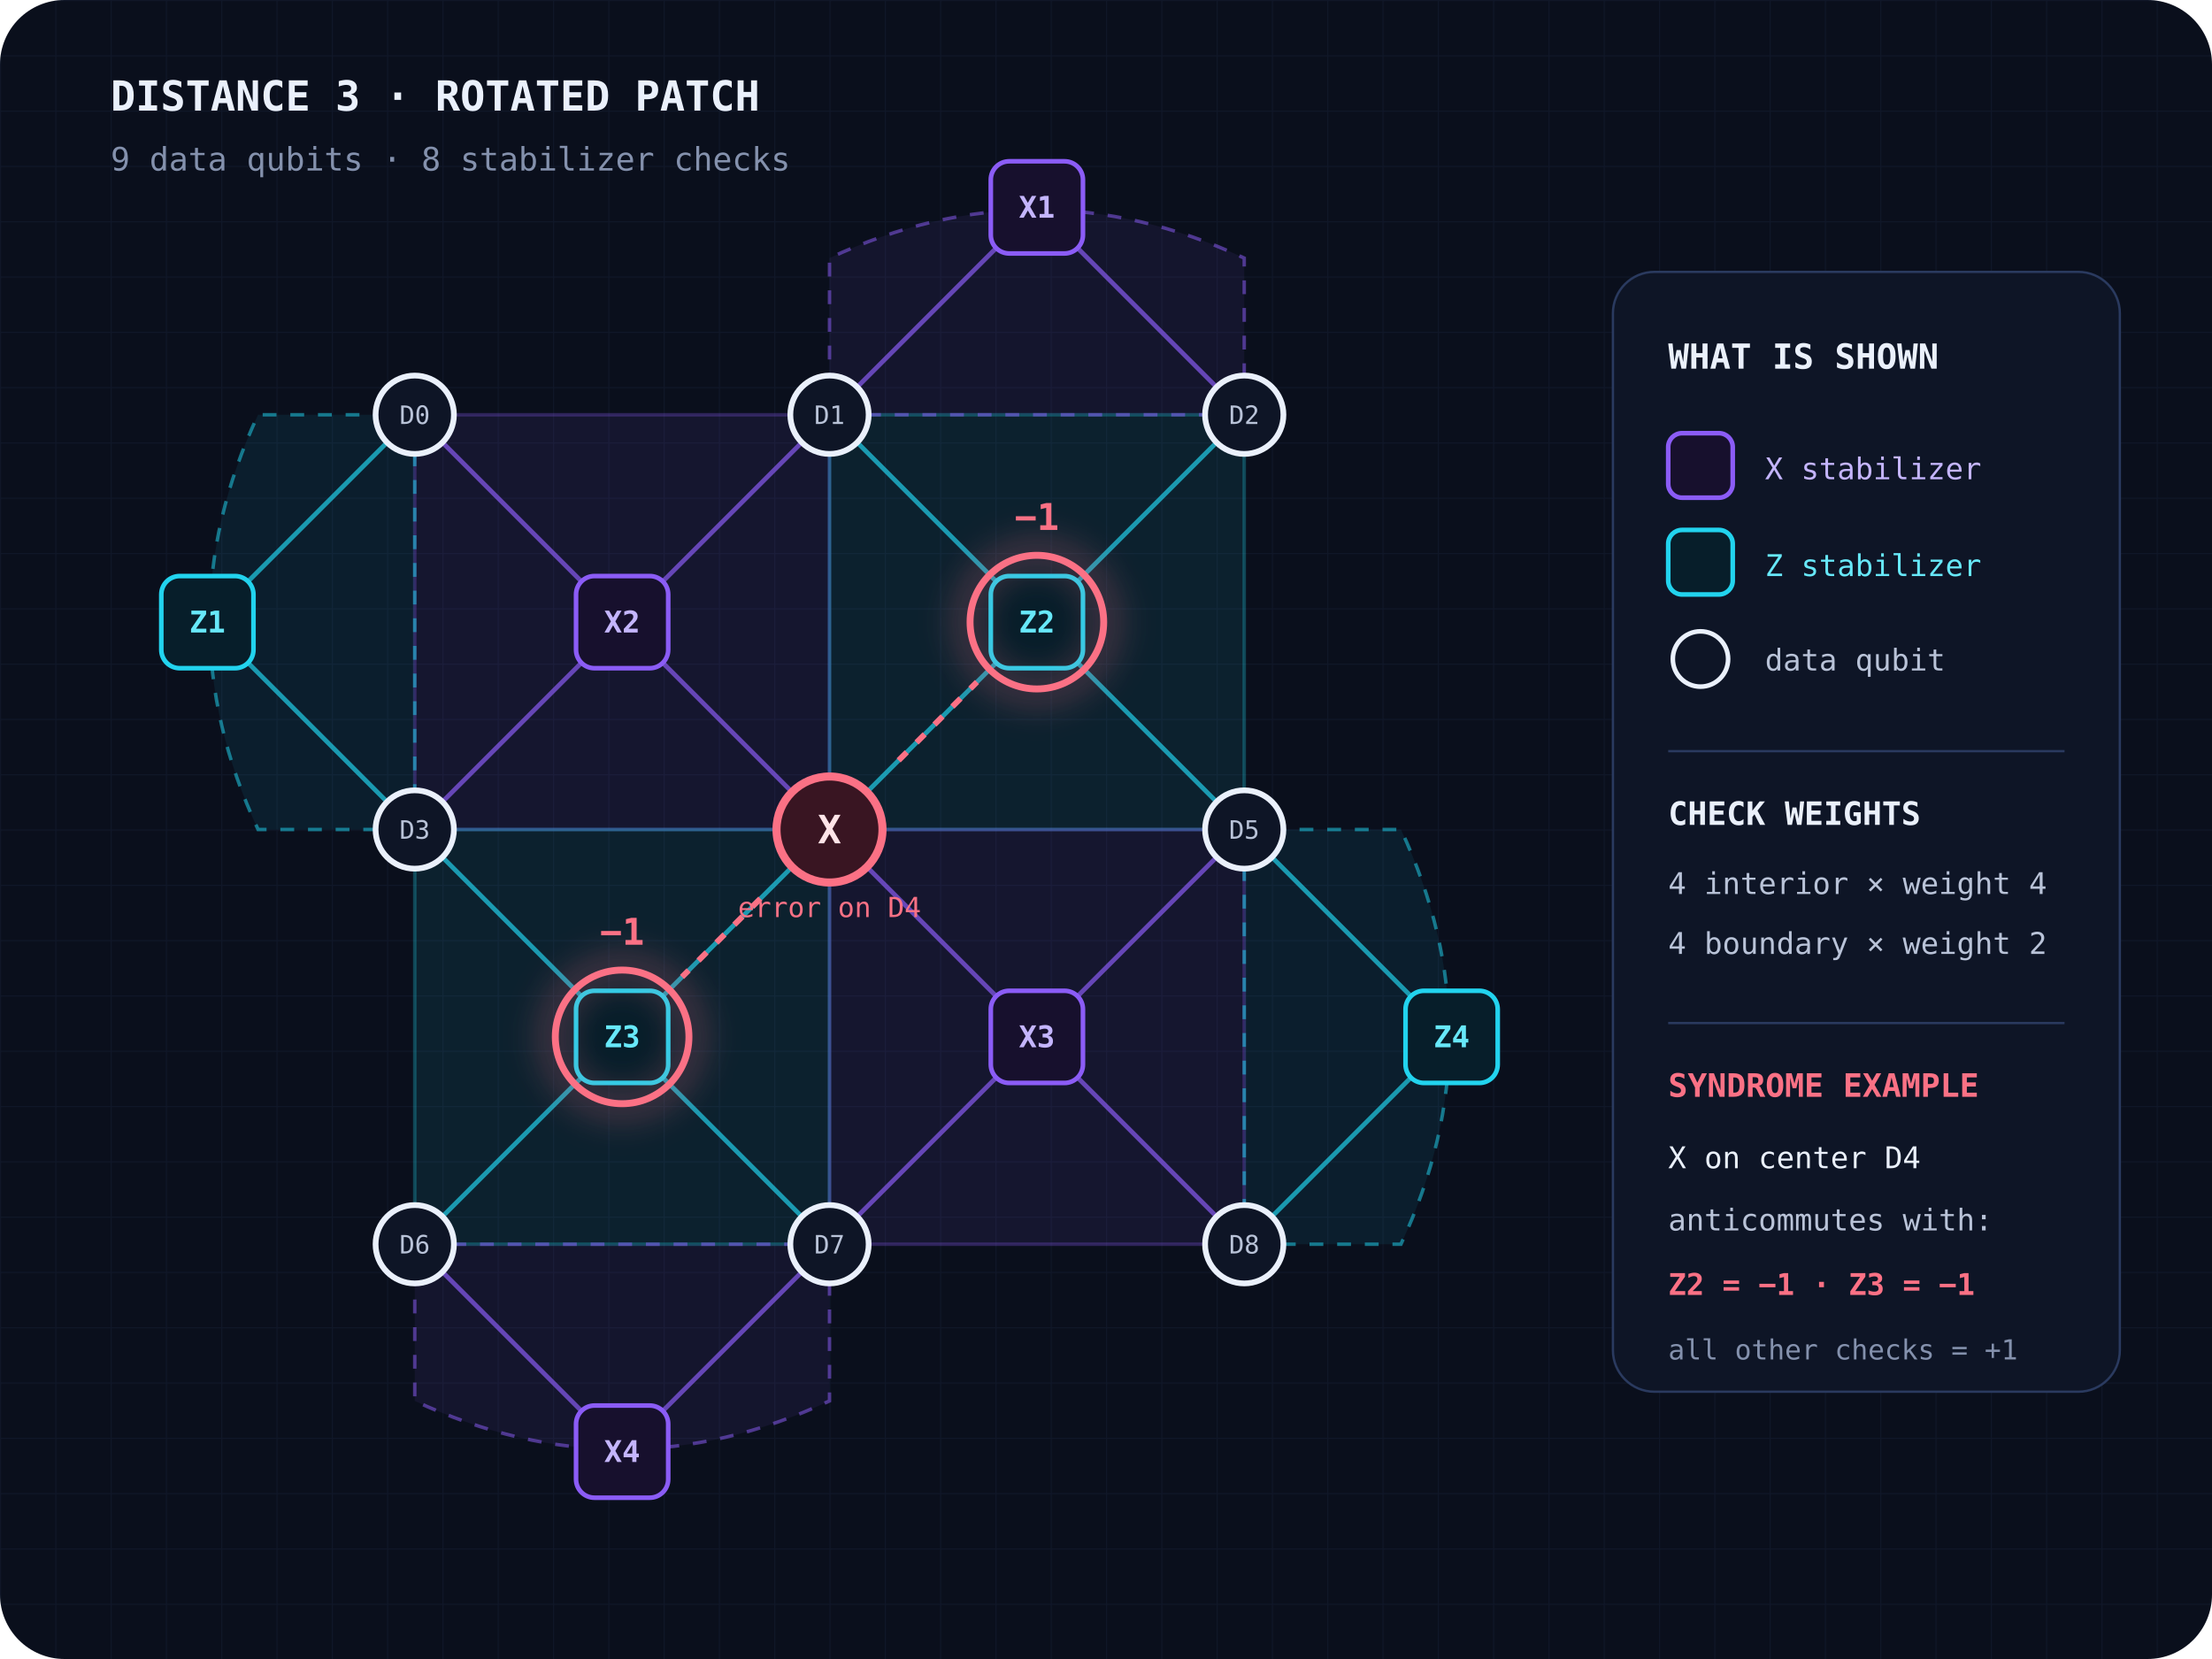
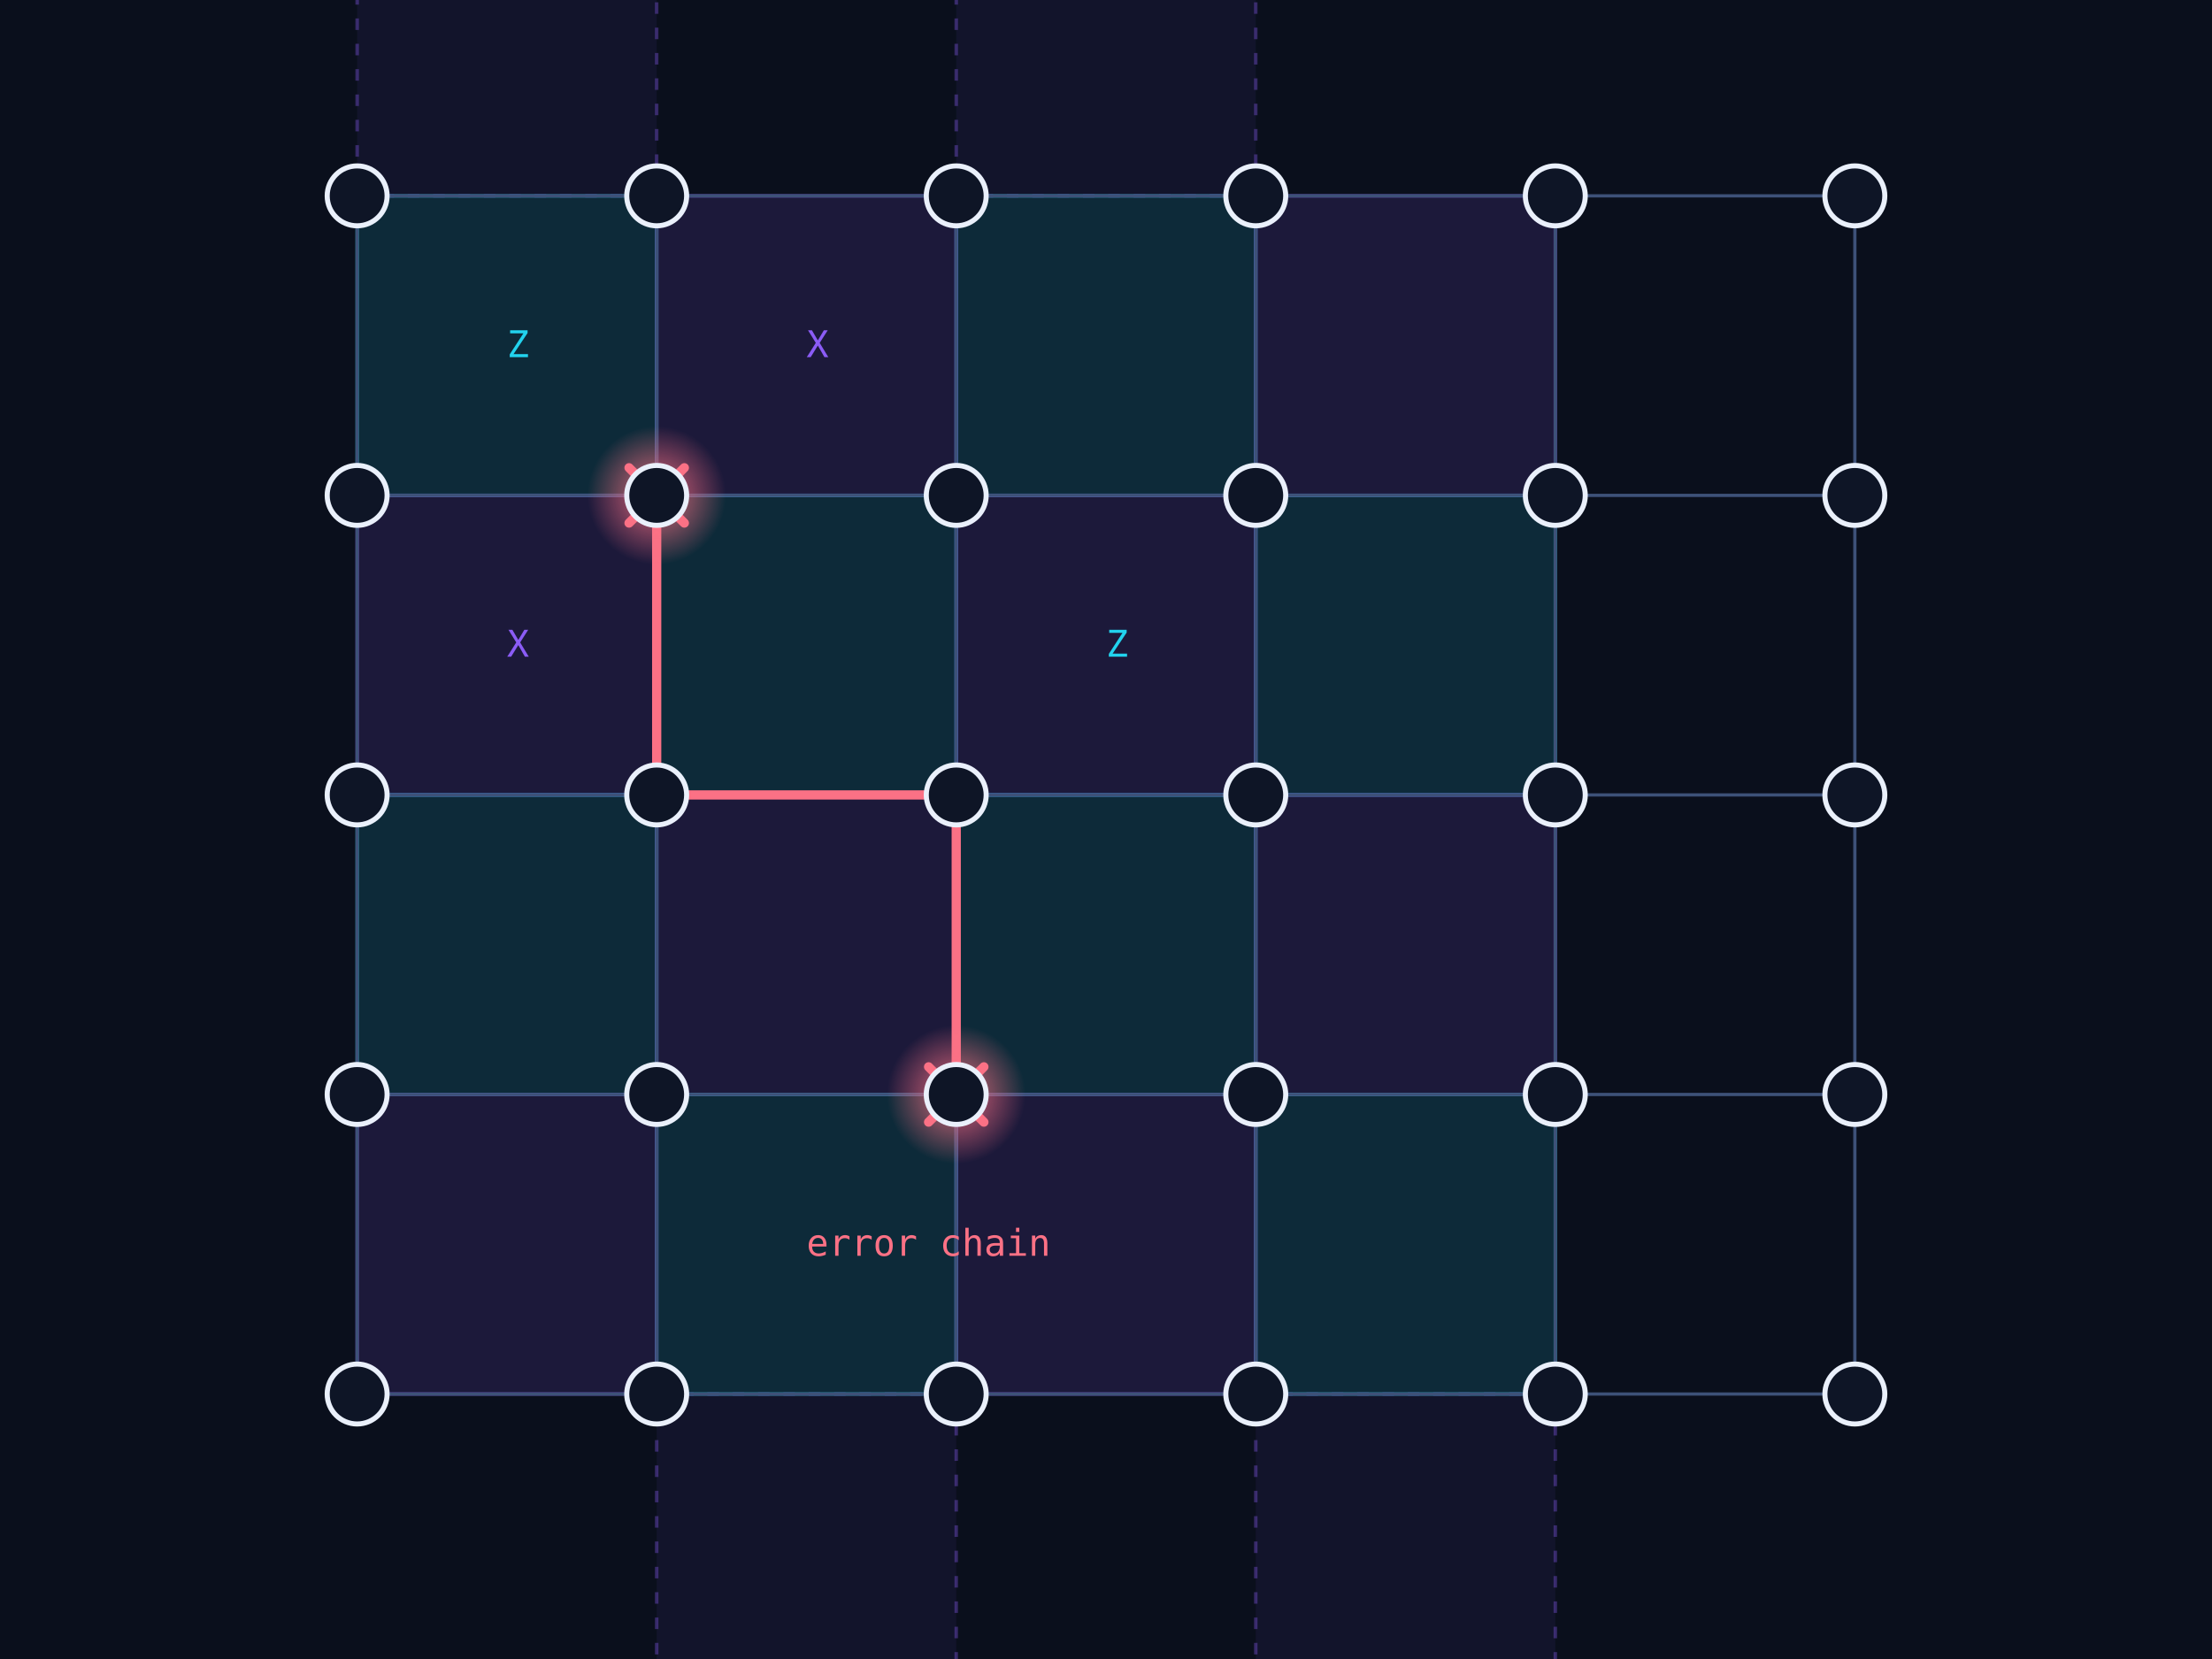
<svg xmlns="http://www.w3.org/2000/svg" viewBox="0 0 960 720" width="960" height="720">
  <defs>
-     <filter id="softGlow" x="-60%" y="-60%" width="220%" height="220%">
-       <feGaussianBlur stdDeviation="7" />
-     </filter>
-     <pattern id="microGrid" width="24" height="24" patternUnits="userSpaceOnUse">
-       <path d="M24 0H0V24" fill="none" stroke="#263653" stroke-opacity="0.22" stroke-width="1" />
-     </pattern>
+     <radialGradient id="scRose" cx="50%" cy="50%" r="50%">
+       <stop offset="0%" stop-color="#FB7185" stop-opacity="0.9" />
+       <stop offset="100%" stop-color="#FB7185" stop-opacity="0" />
+     </radialGradient>
  </defs>
-   <rect width="960" height="720" rx="28" fill="#0A0F1C" />
-   <rect width="960" height="720" rx="28" fill="url(#microGrid)" />
-   <g font-family="'JetBrains Mono', monospace">
-     <text x="48" y="48" fill="#EAF0FB" font-size="18" font-weight="700">DISTANCE 3 · ROTATED PATCH</text>
-     <text x="48" y="74" fill="#8491AD" font-size="14">9 data qubits · 8 stabilizer checks</text>
-     <g stroke-width="1.5">
-       <path d="M180 180H360V360H180Z" fill="#8B5CF6" fill-opacity="0.09" stroke="#8B5CF6" stroke-opacity="0.28" />
-       <path d="M360 180H540V360H360Z" fill="#22D3EE" fill-opacity="0.09" stroke="#22D3EE" stroke-opacity="0.28" />
-       <path d="M180 360H360V540H180Z" fill="#22D3EE" fill-opacity="0.09" stroke="#22D3EE" stroke-opacity="0.28" />
-       <path d="M360 360H540V540H360Z" fill="#8B5CF6" fill-opacity="0.09" stroke="#8B5CF6" stroke-opacity="0.28" />
-     </g>
-     <g stroke-width="1.5" stroke-dasharray="6 6">
-       <path d="M360 180V112Q450 70 540 112V180Z" fill="#8B5CF6" fill-opacity="0.08" stroke="#8B5CF6" stroke-opacity="0.52" />
-       <path d="M180 180H112Q70 270 112 360H180Z" fill="#22D3EE" fill-opacity="0.08" stroke="#22D3EE" stroke-opacity="0.52" />
-       <path d="M180 540V608Q270 650 360 608V540Z" fill="#8B5CF6" fill-opacity="0.08" stroke="#8B5CF6" stroke-opacity="0.52" />
-       <path d="M540 360H608Q650 450 608 540H540Z" fill="#22D3EE" fill-opacity="0.08" stroke="#22D3EE" stroke-opacity="0.52" />
-     </g>
-     <g fill="none" stroke-linecap="round" stroke-width="2" opacity="0.68">
-       <path d="M450 90L360 180M450 90L540 180" stroke="#8B5CF6" />
-       <path d="M270 270L180 180M270 270L360 180M270 270L180 360M270 270L360 360" stroke="#8B5CF6" />
-       <path d="M450 450L360 360M450 450L540 360M450 450L360 540M450 450L540 540" stroke="#8B5CF6" />
-       <path d="M270 630L180 540M270 630L360 540" stroke="#8B5CF6" />
-       <path d="M90 270L180 180M90 270L180 360" stroke="#22D3EE" />
-       <path d="M450 270L360 180M450 270L540 180M450 270L360 360M450 270L540 360" stroke="#22D3EE" />
-       <path d="M270 450L180 360M270 450L360 360M270 450L180 540M270 450L360 540" stroke="#22D3EE" />
-       <path d="M630 450L540 360M630 450L540 540" stroke="#22D3EE" />
-     </g>
-     <g text-anchor="middle" dominant-baseline="central" font-size="13" font-weight="700">
-       <g fill="#17102D" stroke="#8B5CF6" stroke-width="2">
-         <rect x="430" y="70" width="40" height="40" rx="8" />
-         <rect x="250" y="250" width="40" height="40" rx="8" />
-         <rect x="430" y="430" width="40" height="40" rx="8" />
-         <rect x="250" y="610" width="40" height="40" rx="8" />
-       </g>
-       <g fill="#C4B5FD">
-         <text x="450" y="90">X1</text>
-         <text x="270" y="270">X2</text>
-         <text x="450" y="450">X3</text>
-         <text x="270" y="630">X4</text>
-       </g>
-       <g fill="#071E2A" stroke="#22D3EE" stroke-width="2">
-         <rect x="70" y="250" width="40" height="40" rx="8" />
-         <rect x="430" y="250" width="40" height="40" rx="8" />
-         <rect x="250" y="430" width="40" height="40" rx="8" />
-         <rect x="610" y="430" width="40" height="40" rx="8" />
-       </g>
-       <g fill="#67E8F9">
-         <text x="90" y="270">Z1</text>
-         <text x="450" y="270">Z2</text>
-         <text x="270" y="450">Z3</text>
-         <text x="630" y="450">Z4</text>
-       </g>
-     </g>
-     <g fill="none" stroke="#FB7185">
-       <circle cx="450" cy="270" r="30" stroke-opacity="0.22" stroke-width="14" filter="url(#softGlow)" />
-       <circle cx="270" cy="450" r="30" stroke-opacity="0.22" stroke-width="14" filter="url(#softGlow)" />
-       <circle cx="450" cy="270" r="29" stroke-width="3" />
-       <circle cx="270" cy="450" r="29" stroke-width="3" />
-       <path d="M390 330L424 296M330 390L296 424" stroke-width="2.5" stroke-dasharray="5 6" />
-     </g>
-     <g fill="#FB7185" font-size="16" font-weight="800" text-anchor="middle">
-       <text x="450" y="230">−1</text>
-       <text x="270" y="410">−1</text>
-     </g>
-     <g stroke="#EAF0FB" stroke-width="2.5">
-       <circle cx="180" cy="180" r="17" fill="#0E1526" />
-       <circle cx="360" cy="180" r="17" fill="#0E1526" />
-       <circle cx="540" cy="180" r="17" fill="#0E1526" />
-       <circle cx="180" cy="360" r="17" fill="#0E1526" />
-       <circle cx="360" cy="360" r="23" fill="#391522" stroke="#FB7185" stroke-width="3.5" />
-       <circle cx="540" cy="360" r="17" fill="#0E1526" />
-       <circle cx="180" cy="540" r="17" fill="#0E1526" />
-       <circle cx="360" cy="540" r="17" fill="#0E1526" />
-       <circle cx="540" cy="540" r="17" fill="#0E1526" />
-     </g>
-     <g fill="#B9C3D8" font-size="11" text-anchor="middle">
-       <text x="180" y="184">D0</text>
-       <text x="360" y="184">D1</text>
-       <text x="540" y="184">D2</text>
-       <text x="180" y="364">D3</text>
-       <text x="540" y="364">D5</text>
-       <text x="180" y="544">D6</text>
-       <text x="360" y="544">D7</text>
-       <text x="540" y="544">D8</text>
-     </g>
-     <text x="360" y="366" fill="#FFE4E8" font-size="17" font-weight="900" text-anchor="middle">X</text>
-     <text x="360" y="398" fill="#FB7185" font-size="12" text-anchor="middle">error on D4</text>
-     <g transform="translate(700 118)">
-       <rect width="220" height="486" rx="18" fill="#0E1526" stroke="#2A3A5F" />
-       <text x="24" y="42" fill="#EAF0FB" font-size="15" font-weight="700">WHAT IS SHOWN</text>
-       <rect x="24" y="70" width="28" height="28" rx="6" fill="#17102D" stroke="#8B5CF6" stroke-width="2" />
-       <text x="66" y="90" fill="#C4B5FD" font-size="13">X stabilizer</text>
-       <rect x="24" y="112" width="28" height="28" rx="6" fill="#071E2A" stroke="#22D3EE" stroke-width="2" />
-       <text x="66" y="132" fill="#67E8F9" font-size="13">Z stabilizer</text>
-       <circle cx="38" cy="168" r="12" fill="#0E1526" stroke="#EAF0FB" stroke-width="2" />
-       <text x="66" y="173" fill="#B9C3D8" font-size="13">data qubit</text>
-       <path d="M24 208H196" stroke="#2A3A5F" />
-       <text x="24" y="240" fill="#EAF0FB" font-size="14" font-weight="700">CHECK WEIGHTS</text>
-       <text x="24" y="270" fill="#B9C3D8" font-size="13">4 interior × weight 4</text>
-       <text x="24" y="296" fill="#B9C3D8" font-size="13">4 boundary × weight 2</text>
-       <path d="M24 326H196" stroke="#2A3A5F" />
-       <text x="24" y="358" fill="#FB7185" font-size="14" font-weight="700">SYNDROME EXAMPLE</text>
-       <text x="24" y="389" fill="#EAF0FB" font-size="13">X on center D4</text>
-       <text x="24" y="416" fill="#B9C3D8" font-size="13">anticommutes with:</text>
-       <text x="24" y="444" fill="#FB7185" font-size="13" font-weight="700">Z2 = −1 · Z3 = −1</text>
-       <text x="24" y="472" fill="#8491AD" font-size="12">all other checks = +1</text>
-     </g>
+   <rect width="960" height="720" fill="#0A0F1C" />
+   <g>
+     <rect x="155" y="85" width="130" height="130" fill="#22D3EE" fill-opacity="0.14" stroke="#22D3EE" stroke-opacity="0.6" stroke-width="1.5" />
+     <rect x="415" y="85" width="130" height="130" fill="#22D3EE" fill-opacity="0.14" stroke="#22D3EE" stroke-opacity="0.6" stroke-width="1.5" />
+     <rect x="285" y="85" width="130" height="130" fill="#8B5CF6" fill-opacity="0.14" stroke="#8B5CF6" stroke-opacity="0.6" stroke-width="1.5" />
+     <rect x="545" y="85" width="130" height="130" fill="#8B5CF6" fill-opacity="0.14" stroke="#8B5CF6" stroke-opacity="0.6" stroke-width="1.5" />
+     <rect x="285" y="215" width="130" height="130" fill="#22D3EE" fill-opacity="0.14" stroke="#22D3EE" stroke-opacity="0.6" stroke-width="1.5" />
+     <rect x="545" y="215" width="130" height="130" fill="#22D3EE" fill-opacity="0.14" stroke="#22D3EE" stroke-opacity="0.6" stroke-width="1.5" />
+     <rect x="155" y="215" width="130" height="130" fill="#8B5CF6" fill-opacity="0.14" stroke="#8B5CF6" stroke-opacity="0.6" stroke-width="1.5" />
+     <rect x="415" y="215" width="130" height="130" fill="#8B5CF6" fill-opacity="0.14" stroke="#8B5CF6" stroke-opacity="0.6" stroke-width="1.5" />
+     <rect x="155" y="345" width="130" height="130" fill="#22D3EE" fill-opacity="0.14" stroke="#22D3EE" stroke-opacity="0.6" stroke-width="1.5" />
+     <rect x="415" y="345" width="130" height="130" fill="#22D3EE" fill-opacity="0.14" stroke="#22D3EE" stroke-opacity="0.6" stroke-width="1.5" />
+     <rect x="285" y="345" width="130" height="130" fill="#8B5CF6" fill-opacity="0.14" stroke="#8B5CF6" stroke-opacity="0.6" stroke-width="1.5" />
+     <rect x="545" y="345" width="130" height="130" fill="#8B5CF6" fill-opacity="0.14" stroke="#8B5CF6" stroke-opacity="0.6" stroke-width="1.5" />
+     <rect x="285" y="475" width="130" height="130" fill="#22D3EE" fill-opacity="0.14" stroke="#22D3EE" stroke-opacity="0.6" stroke-width="1.5" />
+     <rect x="545" y="475" width="130" height="130" fill="#22D3EE" fill-opacity="0.14" stroke="#22D3EE" stroke-opacity="0.6" stroke-width="1.5" />
+     <rect x="155" y="475" width="130" height="130" fill="#8B5CF6" fill-opacity="0.14" stroke="#8B5CF6" stroke-opacity="0.6" stroke-width="1.5" />
+     <rect x="415" y="475" width="130" height="130" fill="#8B5CF6" fill-opacity="0.14" stroke="#8B5CF6" stroke-opacity="0.6" stroke-width="1.5" />
+     <rect x="155" y="-45" width="130" height="130" fill="#8B5CF6" fill-opacity="0.07" stroke="#8B5CF6" stroke-opacity="0.35" stroke-width="1.5" stroke-dasharray="5 6" />
+     <rect x="415" y="-45" width="130" height="130" fill="#8B5CF6" fill-opacity="0.07" stroke="#8B5CF6" stroke-opacity="0.35" stroke-width="1.5" stroke-dasharray="5 6" />
+     <rect x="285" y="605" width="130" height="130" fill="#8B5CF6" fill-opacity="0.07" stroke="#8B5CF6" stroke-opacity="0.35" stroke-width="1.5" stroke-dasharray="5 6" />
+     <rect x="545" y="605" width="130" height="130" fill="#8B5CF6" fill-opacity="0.07" stroke="#8B5CF6" stroke-opacity="0.35" stroke-width="1.5" stroke-dasharray="5 6" />
+   </g>
+   <g stroke="#3D5178" stroke-width="1.4">
+     <line x1="155" y1="85" x2="805" y2="85" />
+     <line x1="155" y1="215" x2="805" y2="215" />
+     <line x1="155" y1="345" x2="805" y2="345" />
+     <line x1="155" y1="475" x2="805" y2="475" />
+     <line x1="155" y1="605" x2="805" y2="605" />
+     <line x1="155" y1="85" x2="155" y2="605" />
+     <line x1="285" y1="85" x2="285" y2="605" />
+     <line x1="415" y1="85" x2="415" y2="605" />
+     <line x1="545" y1="85" x2="545" y2="605" />
+     <line x1="675" y1="85" x2="675" y2="605" />
+     <line x1="805" y1="85" x2="805" y2="605" />
+   </g>
+   <g class="error-chain">
+     <path d="M285 215 L 285 345 L 415 345 L 415 475" fill="none" stroke="#FB7185" stroke-width="4" stroke-linecap="round" stroke-linejoin="round" />
+     <circle cx="285" cy="215" r="30" fill="url(#scRose)" />
+     <circle cx="415" cy="475" r="30" fill="url(#scRose)" />
+     <path d="M273 203 L297 227 M297 203 L273 227" stroke="#FB7185" stroke-width="4" stroke-linecap="round" />
+     <path d="M403 463 L427 487 M427 463 L403 487" stroke="#FB7185" stroke-width="4" stroke-linecap="round" />
+   </g>
+   <g fill="#0E1526" stroke="#EAF0FB" stroke-width="2.2">
+     <circle cx="155" cy="85" r="13" />
+     <circle cx="285" cy="85" r="13" />
+     <circle cx="415" cy="85" r="13" />
+     <circle cx="545" cy="85" r="13" />
+     <circle cx="675" cy="85" r="13" />
+     <circle cx="805" cy="85" r="13" />
+     <circle cx="155" cy="215" r="13" />
+     <circle cx="285" cy="215" r="13" />
+     <circle cx="415" cy="215" r="13" />
+     <circle cx="545" cy="215" r="13" />
+     <circle cx="675" cy="215" r="13" />
+     <circle cx="805" cy="215" r="13" />
+     <circle cx="155" cy="345" r="13" />
+     <circle cx="285" cy="345" r="13" />
+     <circle cx="415" cy="345" r="13" />
+     <circle cx="545" cy="345" r="13" />
+     <circle cx="675" cy="345" r="13" />
+     <circle cx="805" cy="345" r="13" />
+     <circle cx="155" cy="475" r="13" />
+     <circle cx="285" cy="475" r="13" />
+     <circle cx="415" cy="475" r="13" />
+     <circle cx="545" cy="475" r="13" />
+     <circle cx="675" cy="475" r="13" />
+     <circle cx="805" cy="475" r="13" />
+     <circle cx="155" cy="605" r="13" />
+     <circle cx="285" cy="605" r="13" />
+     <circle cx="415" cy="605" r="13" />
+     <circle cx="545" cy="605" r="13" />
+     <circle cx="675" cy="605" r="13" />
+     <circle cx="805" cy="605" r="13" />
+   </g>
+   <g font-family="'JetBrains Mono', monospace" font-size="16" fill="#64708E">
+     <text x="220" y="155" fill="#22D3EE">Z</text>
+     <text x="350" y="155" fill="#8B5CF6">X</text>
+     <text x="480" y="285" fill="#22D3EE">Z</text>
+     <text x="220" y="285" fill="#8B5CF6">X</text>
+     <text x="350" y="545" fill="#FB7185">error chain</text>
  </g>
</svg>
